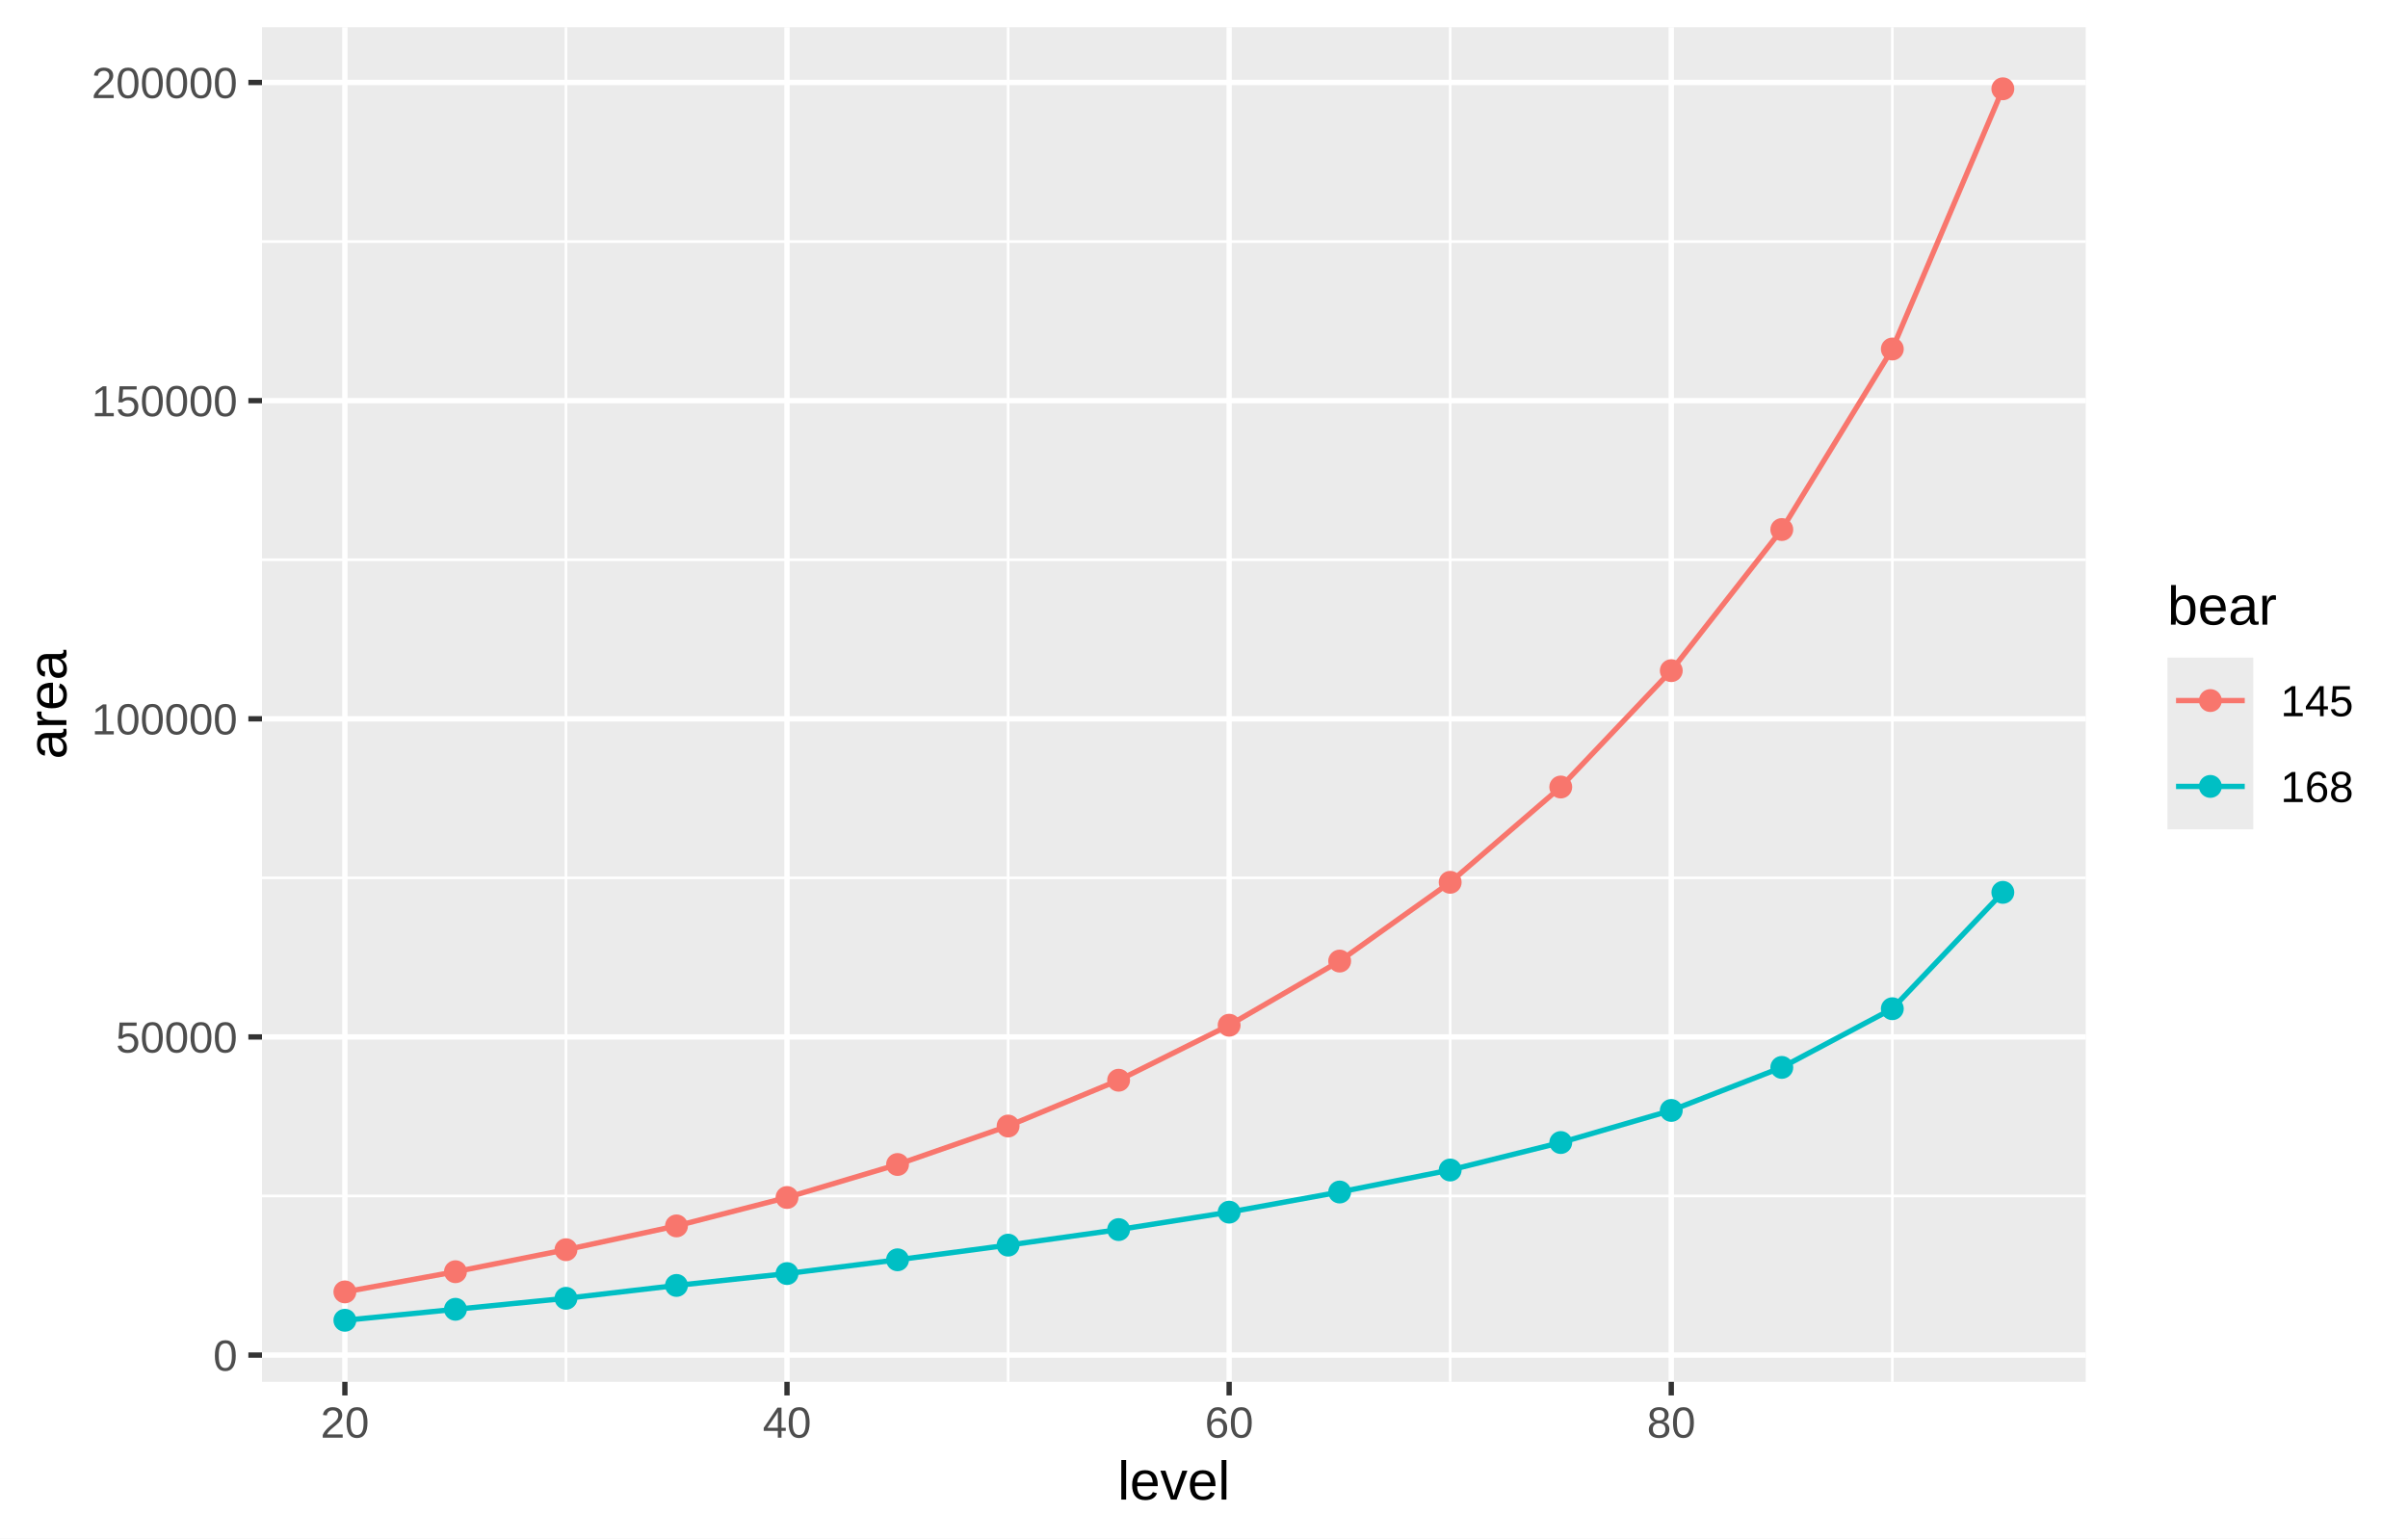
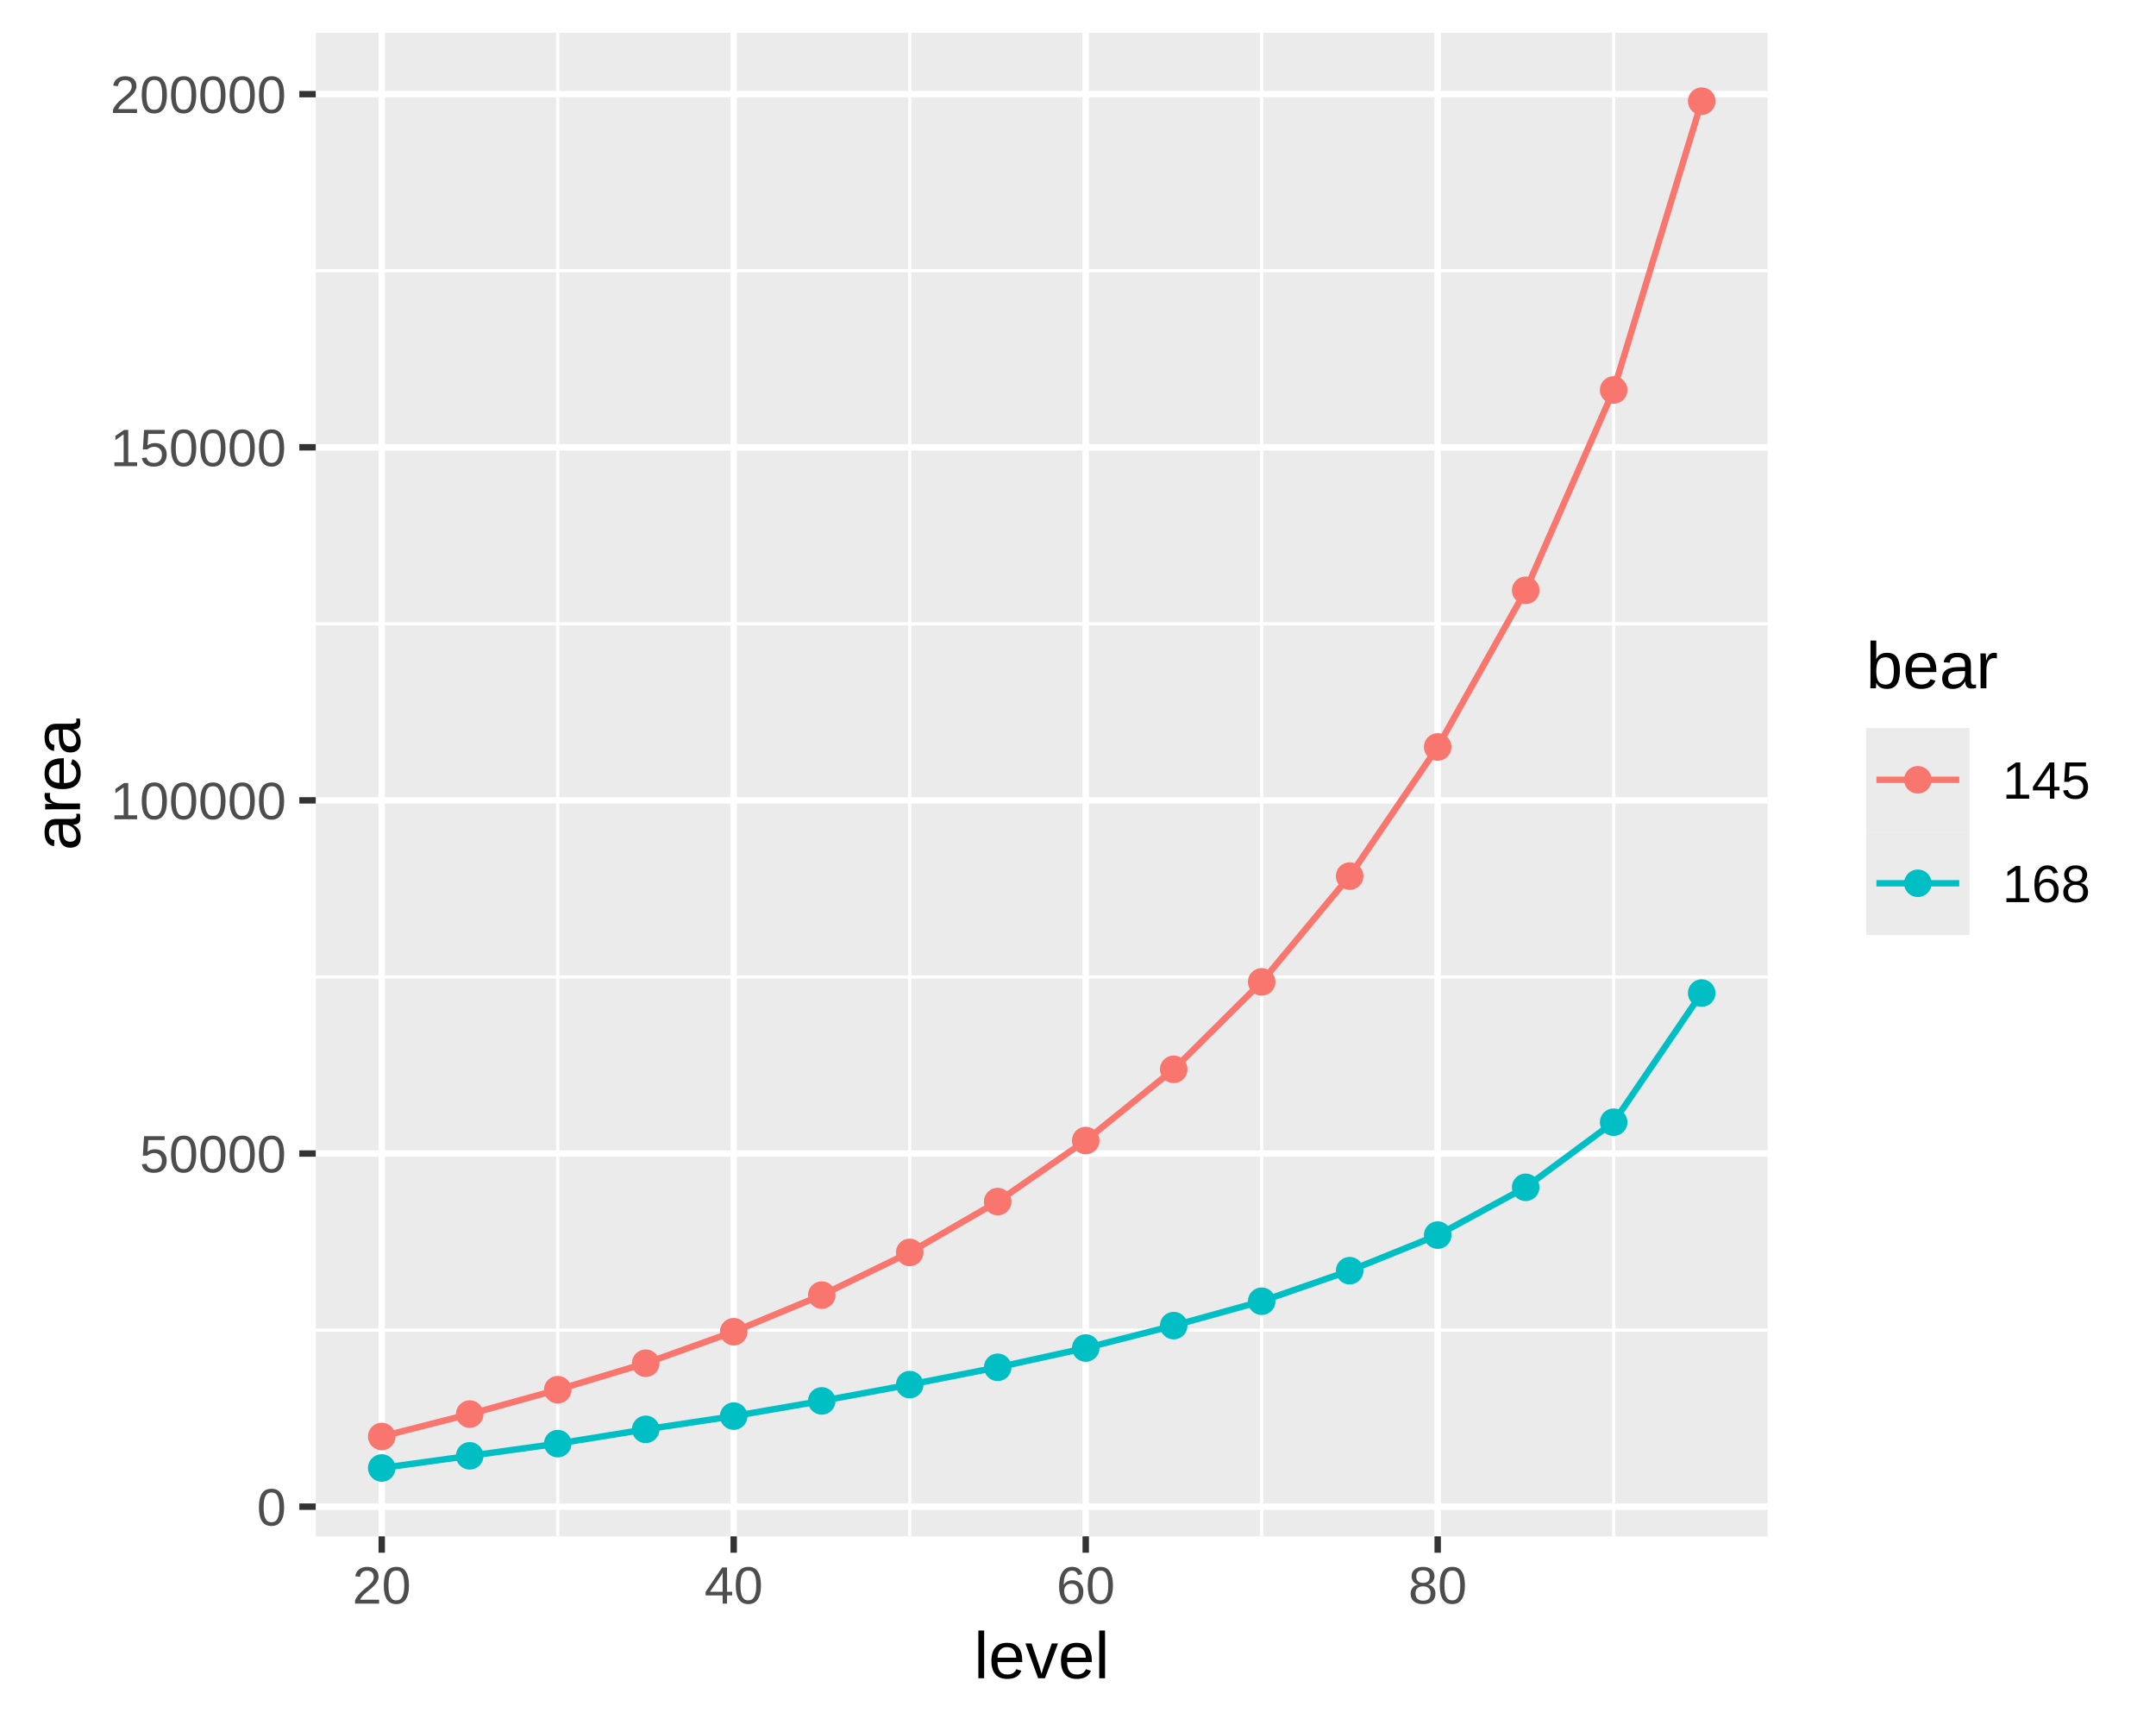
- <svg xmlns="http://www.w3.org/2000/svg" class="svglite" width="484.56pt" height="309.60pt" viewBox="0 0 484.56 309.60">
+ <svg xmlns="http://www.w3.org/2000/svg" class="svglite" width="360.00pt" height="288.00pt" viewBox="0 0 360.00 288.00">
  <defs>
    <style type="text/css">
    .svglite line, .svglite polyline, .svglite polygon, .svglite path, .svglite rect, .svglite circle {
      fill: none;
      stroke: #000000;
      stroke-linecap: round;
      stroke-linejoin: round;
      stroke-miterlimit: 10.00;
    }
    .svglite text {
      white-space: pre;
    }
  </style>
  </defs>
  <rect width="100%" height="100%" style="stroke: none; fill: #FFFFFF;" />
  <defs>
-     <clipPath id="cpMC4wMHw0ODQuNTZ8MC4wMHwzMDkuNjA=">
-       <rect x="0.00" y="0.00" width="484.56" height="309.60" />
+     <clipPath id="cpMC4wMHwzNjAuMDB8MC4wMHwyODguMDA=">
+       <rect x="0.00" y="0.00" width="360.00" height="288.00" />
    </clipPath>
  </defs>
-   <g clip-path="url(#cpMC4wMHw0ODQuNTZ8MC4wMHwzMDkuNjA=)">
-     <rect x="0.00" y="0.00" width="484.56" height="309.60" style="stroke-width: 1.07; stroke: #FFFFFF; fill: #FFFFFF;" />
+   <g clip-path="url(#cpMC4wMHwzNjAuMDB8MC4wMHwyODguMDA=)">
+     <rect x="0" y="0.00" width="360.00" height="288.00" style="stroke-width: 1.07; stroke: #FFFFFF; fill: #FFFFFF;" />
  </g>
  <defs>
-     <clipPath id="cpNTIuNzJ8NDE5LjcyfDUuNDh8Mjc4LjEw">
-       <rect x="52.72" y="5.48" width="366.99" height="272.62" />
+     <clipPath id="cpNTIuNzJ8Mjk1LjE2fDUuNDh8MjU2LjUw">
+       <rect x="52.72" y="5.48" width="242.43" height="251.02" />
    </clipPath>
  </defs>
-   <g clip-path="url(#cpNTIuNzJ8NDE5LjcyfDUuNDh8Mjc4LjEw)">
-     <rect x="52.72" y="5.48" width="366.99" height="272.62" style="stroke-width: 1.07; stroke: none; fill: #EBEBEB;" />
-     <polyline points="52.72,240.70 419.72,240.70 " style="stroke-width: 0.53; stroke: #FFFFFF; stroke-linecap: butt;" />
-     <polyline points="52.72,176.67 419.72,176.67 " style="stroke-width: 0.53; stroke: #FFFFFF; stroke-linecap: butt;" />
-     <polyline points="52.72,112.65 419.72,112.65 " style="stroke-width: 0.53; stroke: #FFFFFF; stroke-linecap: butt;" />
-     <polyline points="52.72,48.62 419.72,48.62 " style="stroke-width: 0.53; stroke: #FFFFFF; stroke-linecap: butt;" />
-     <polyline points="113.89,278.10 113.89,5.48 " style="stroke-width: 0.53; stroke: #FFFFFF; stroke-linecap: butt;" />
-     <polyline points="202.86,278.10 202.86,5.48 " style="stroke-width: 0.53; stroke: #FFFFFF; stroke-linecap: butt;" />
-     <polyline points="291.82,278.10 291.82,5.48 " style="stroke-width: 0.53; stroke: #FFFFFF; stroke-linecap: butt;" />
-     <polyline points="380.79,278.10 380.79,5.48 " style="stroke-width: 0.53; stroke: #FFFFFF; stroke-linecap: butt;" />
-     <polyline points="52.72,272.72 419.72,272.72 " style="stroke-width: 1.07; stroke: #FFFFFF; stroke-linecap: butt;" />
-     <polyline points="52.72,208.69 419.72,208.69 " style="stroke-width: 1.07; stroke: #FFFFFF; stroke-linecap: butt;" />
-     <polyline points="52.72,144.66 419.72,144.66 " style="stroke-width: 1.07; stroke: #FFFFFF; stroke-linecap: butt;" />
-     <polyline points="52.72,80.63 419.72,80.63 " style="stroke-width: 1.07; stroke: #FFFFFF; stroke-linecap: butt;" />
-     <polyline points="52.72,16.60 419.72,16.60 " style="stroke-width: 1.07; stroke: #FFFFFF; stroke-linecap: butt;" />
-     <polyline points="69.40,278.10 69.40,5.48 " style="stroke-width: 1.07; stroke: #FFFFFF; stroke-linecap: butt;" />
-     <polyline points="158.37,278.10 158.37,5.48 " style="stroke-width: 1.07; stroke: #FFFFFF; stroke-linecap: butt;" />
-     <polyline points="247.34,278.10 247.34,5.48 " style="stroke-width: 1.07; stroke: #FFFFFF; stroke-linecap: butt;" />
-     <polyline points="336.31,278.10 336.31,5.48 " style="stroke-width: 1.07; stroke: #FFFFFF; stroke-linecap: butt;" />
-     <polyline points="69.40,260.00 91.65,255.94 113.89,251.51 136.13,246.72 158.37,241.00 180.61,234.36 202.86,226.62 225.10,217.40 247.34,206.33 269.58,193.42 291.82,177.57 314.07,158.39 336.31,134.97 358.55,106.57 380.79,70.24 403.03,17.87 " style="stroke-width: 1.07; stroke: #F8766D; stroke-linecap: butt;" />
-     <polyline points="69.40,265.71 91.65,263.50 113.89,261.29 136.13,258.70 158.37,256.31 180.61,253.54 202.86,250.59 225.10,247.46 247.34,243.95 269.58,239.90 291.82,235.47 314.07,229.94 336.31,223.48 358.55,214.82 380.79,203.01 403.03,179.59 " style="stroke-width: 1.07; stroke: #00BFC4; stroke-linecap: butt;" />
-     <circle cx="69.40" cy="260.00" r="1.95" style="stroke-width: 0.71; stroke: #F8766D; fill: #F8766D;" />
-     <circle cx="91.65" cy="255.94" r="1.95" style="stroke-width: 0.71; stroke: #F8766D; fill: #F8766D;" />
-     <circle cx="113.89" cy="251.51" r="1.95" style="stroke-width: 0.71; stroke: #F8766D; fill: #F8766D;" />
-     <circle cx="136.13" cy="246.72" r="1.95" style="stroke-width: 0.71; stroke: #F8766D; fill: #F8766D;" />
-     <circle cx="158.37" cy="241.00" r="1.95" style="stroke-width: 0.71; stroke: #F8766D; fill: #F8766D;" />
-     <circle cx="180.61" cy="234.36" r="1.95" style="stroke-width: 0.71; stroke: #F8766D; fill: #F8766D;" />
-     <circle cx="202.86" cy="226.62" r="1.95" style="stroke-width: 0.71; stroke: #F8766D; fill: #F8766D;" />
-     <circle cx="225.10" cy="217.40" r="1.95" style="stroke-width: 0.71; stroke: #F8766D; fill: #F8766D;" />
-     <circle cx="247.34" cy="206.33" r="1.95" style="stroke-width: 0.71; stroke: #F8766D; fill: #F8766D;" />
-     <circle cx="269.58" cy="193.42" r="1.95" style="stroke-width: 0.71; stroke: #F8766D; fill: #F8766D;" />
-     <circle cx="291.82" cy="177.57" r="1.95" style="stroke-width: 0.71; stroke: #F8766D; fill: #F8766D;" />
-     <circle cx="314.07" cy="158.39" r="1.95" style="stroke-width: 0.71; stroke: #F8766D; fill: #F8766D;" />
-     <circle cx="336.31" cy="134.97" r="1.95" style="stroke-width: 0.71; stroke: #F8766D; fill: #F8766D;" />
-     <circle cx="358.55" cy="106.57" r="1.95" style="stroke-width: 0.71; stroke: #F8766D; fill: #F8766D;" />
-     <circle cx="380.79" cy="70.24" r="1.95" style="stroke-width: 0.71; stroke: #F8766D; fill: #F8766D;" />
-     <circle cx="403.03" cy="17.87" r="1.95" style="stroke-width: 0.71; stroke: #F8766D; fill: #F8766D;" />
-     <circle cx="69.40" cy="265.71" r="1.95" style="stroke-width: 0.71; stroke: #00BFC4; fill: #00BFC4;" />
-     <circle cx="91.65" cy="263.50" r="1.95" style="stroke-width: 0.71; stroke: #00BFC4; fill: #00BFC4;" />
-     <circle cx="113.89" cy="261.29" r="1.95" style="stroke-width: 0.71; stroke: #00BFC4; fill: #00BFC4;" />
-     <circle cx="136.13" cy="258.70" r="1.95" style="stroke-width: 0.71; stroke: #00BFC4; fill: #00BFC4;" />
-     <circle cx="158.37" cy="256.31" r="1.95" style="stroke-width: 0.71; stroke: #00BFC4; fill: #00BFC4;" />
-     <circle cx="180.61" cy="253.54" r="1.95" style="stroke-width: 0.71; stroke: #00BFC4; fill: #00BFC4;" />
-     <circle cx="202.86" cy="250.59" r="1.95" style="stroke-width: 0.71; stroke: #00BFC4; fill: #00BFC4;" />
-     <circle cx="225.10" cy="247.46" r="1.95" style="stroke-width: 0.71; stroke: #00BFC4; fill: #00BFC4;" />
-     <circle cx="247.34" cy="243.95" r="1.95" style="stroke-width: 0.71; stroke: #00BFC4; fill: #00BFC4;" />
-     <circle cx="269.58" cy="239.90" r="1.95" style="stroke-width: 0.71; stroke: #00BFC4; fill: #00BFC4;" />
-     <circle cx="291.82" cy="235.47" r="1.95" style="stroke-width: 0.71; stroke: #00BFC4; fill: #00BFC4;" />
-     <circle cx="314.07" cy="229.94" r="1.95" style="stroke-width: 0.71; stroke: #00BFC4; fill: #00BFC4;" />
-     <circle cx="336.31" cy="223.48" r="1.95" style="stroke-width: 0.71; stroke: #00BFC4; fill: #00BFC4;" />
-     <circle cx="358.55" cy="214.82" r="1.95" style="stroke-width: 0.71; stroke: #00BFC4; fill: #00BFC4;" />
-     <circle cx="380.79" cy="203.01" r="1.95" style="stroke-width: 0.71; stroke: #00BFC4; fill: #00BFC4;" />
-     <circle cx="403.03" cy="179.59" r="1.95" style="stroke-width: 0.71; stroke: #00BFC4; fill: #00BFC4;" />
+   <g clip-path="url(#cpNTIuNzJ8Mjk1LjE2fDUuNDh8MjU2LjUw)">
+     <rect x="52.72" y="5.48" width="242.43" height="251.02" style="stroke-width: 1.07; stroke: none; fill: #EBEBEB;" />
+     <polyline points="52.72,222.07 295.16,222.07 " style="stroke-width: 0.53; stroke: #FFFFFF; stroke-linecap: butt;" />
+     <polyline points="52.72,163.11 295.16,163.11 " style="stroke-width: 0.53; stroke: #FFFFFF; stroke-linecap: butt;" />
+     <polyline points="52.72,104.15 295.16,104.15 " style="stroke-width: 0.53; stroke: #FFFFFF; stroke-linecap: butt;" />
+     <polyline points="52.72,45.20 295.16,45.20 " style="stroke-width: 0.53; stroke: #FFFFFF; stroke-linecap: butt;" />
+     <polyline points="93.13,256.50 93.13,5.48 " style="stroke-width: 0.53; stroke: #FFFFFF; stroke-linecap: butt;" />
+     <polyline points="151.90,256.50 151.90,5.48 " style="stroke-width: 0.53; stroke: #FFFFFF; stroke-linecap: butt;" />
+     <polyline points="210.67,256.50 210.67,5.48 " style="stroke-width: 0.53; stroke: #FFFFFF; stroke-linecap: butt;" />
+     <polyline points="269.44,256.50 269.44,5.48 " style="stroke-width: 0.53; stroke: #FFFFFF; stroke-linecap: butt;" />
+     <polyline points="52.72,251.55 295.16,251.55 " style="stroke-width: 1.07; stroke: #FFFFFF; stroke-linecap: butt;" />
+     <polyline points="52.72,192.59 295.16,192.59 " style="stroke-width: 1.07; stroke: #FFFFFF; stroke-linecap: butt;" />
+     <polyline points="52.72,133.63 295.16,133.63 " style="stroke-width: 1.07; stroke: #FFFFFF; stroke-linecap: butt;" />
+     <polyline points="52.72,74.68 295.16,74.68 " style="stroke-width: 1.07; stroke: #FFFFFF; stroke-linecap: butt;" />
+     <polyline points="52.72,15.72 295.16,15.72 " style="stroke-width: 1.07; stroke: #FFFFFF; stroke-linecap: butt;" />
+     <polyline points="63.74,256.50 63.74,5.48 " style="stroke-width: 1.07; stroke: #FFFFFF; stroke-linecap: butt;" />
+     <polyline points="122.51,256.50 122.51,5.48 " style="stroke-width: 1.07; stroke: #FFFFFF; stroke-linecap: butt;" />
+     <polyline points="181.29,256.50 181.29,5.48 " style="stroke-width: 1.07; stroke: #FFFFFF; stroke-linecap: butt;" />
+     <polyline points="240.06,256.50 240.06,5.48 " style="stroke-width: 1.07; stroke: #FFFFFF; stroke-linecap: butt;" />
+     <polyline points="63.74,239.83 78.43,236.09 93.13,232.02 107.82,227.60 122.51,222.34 137.21,216.23 151.90,209.10 166.59,200.61 181.29,190.42 195.98,178.53 210.67,163.93 225.36,146.27 240.06,124.71 254.75,98.56 269.44,65.11 284.14,16.89 " style="stroke-width: 1.07; stroke: #F8766D; stroke-linecap: butt;" />
+     <polyline points="63.74,245.09 78.43,243.06 93.13,241.02 107.82,238.64 122.51,236.43 137.21,233.89 151.90,231.17 166.59,228.28 181.29,225.06 195.98,221.32 210.67,217.25 225.36,212.15 240.06,206.21 254.75,198.23 269.44,187.36 284.14,165.80 " style="stroke-width: 1.07; stroke: #00BFC4; stroke-linecap: butt;" />
+     <circle cx="63.74" cy="239.83" r="1.95" style="stroke-width: 0.71; stroke: #F8766D; fill: #F8766D;" />
+     <circle cx="78.43" cy="236.09" r="1.95" style="stroke-width: 0.71; stroke: #F8766D; fill: #F8766D;" />
+     <circle cx="93.13" cy="232.02" r="1.95" style="stroke-width: 0.71; stroke: #F8766D; fill: #F8766D;" />
+     <circle cx="107.82" cy="227.60" r="1.95" style="stroke-width: 0.71; stroke: #F8766D; fill: #F8766D;" />
+     <circle cx="122.51" cy="222.34" r="1.95" style="stroke-width: 0.71; stroke: #F8766D; fill: #F8766D;" />
+     <circle cx="137.21" cy="216.23" r="1.95" style="stroke-width: 0.71; stroke: #F8766D; fill: #F8766D;" />
+     <circle cx="151.90" cy="209.10" r="1.95" style="stroke-width: 0.71; stroke: #F8766D; fill: #F8766D;" />
+     <circle cx="166.59" cy="200.61" r="1.95" style="stroke-width: 0.71; stroke: #F8766D; fill: #F8766D;" />
+     <circle cx="181.29" cy="190.42" r="1.95" style="stroke-width: 0.71; stroke: #F8766D; fill: #F8766D;" />
+     <circle cx="195.98" cy="178.53" r="1.95" style="stroke-width: 0.71; stroke: #F8766D; fill: #F8766D;" />
+     <circle cx="210.67" cy="163.93" r="1.95" style="stroke-width: 0.71; stroke: #F8766D; fill: #F8766D;" />
+     <circle cx="225.36" cy="146.27" r="1.95" style="stroke-width: 0.71; stroke: #F8766D; fill: #F8766D;" />
+     <circle cx="240.06" cy="124.71" r="1.95" style="stroke-width: 0.71; stroke: #F8766D; fill: #F8766D;" />
+     <circle cx="254.75" cy="98.56" r="1.95" style="stroke-width: 0.71; stroke: #F8766D; fill: #F8766D;" />
+     <circle cx="269.44" cy="65.11" r="1.95" style="stroke-width: 0.71; stroke: #F8766D; fill: #F8766D;" />
+     <circle cx="284.14" cy="16.89" r="1.95" style="stroke-width: 0.71; stroke: #F8766D; fill: #F8766D;" />
+     <circle cx="63.74" cy="245.09" r="1.95" style="stroke-width: 0.71; stroke: #00BFC4; fill: #00BFC4;" />
+     <circle cx="78.43" cy="243.06" r="1.95" style="stroke-width: 0.71; stroke: #00BFC4; fill: #00BFC4;" />
+     <circle cx="93.13" cy="241.02" r="1.95" style="stroke-width: 0.71; stroke: #00BFC4; fill: #00BFC4;" />
+     <circle cx="107.82" cy="238.64" r="1.95" style="stroke-width: 0.71; stroke: #00BFC4; fill: #00BFC4;" />
+     <circle cx="122.51" cy="236.43" r="1.95" style="stroke-width: 0.71; stroke: #00BFC4; fill: #00BFC4;" />
+     <circle cx="137.21" cy="233.89" r="1.95" style="stroke-width: 0.71; stroke: #00BFC4; fill: #00BFC4;" />
+     <circle cx="151.90" cy="231.17" r="1.95" style="stroke-width: 0.71; stroke: #00BFC4; fill: #00BFC4;" />
+     <circle cx="166.59" cy="228.28" r="1.95" style="stroke-width: 0.71; stroke: #00BFC4; fill: #00BFC4;" />
+     <circle cx="181.29" cy="225.06" r="1.95" style="stroke-width: 0.71; stroke: #00BFC4; fill: #00BFC4;" />
+     <circle cx="195.98" cy="221.32" r="1.95" style="stroke-width: 0.71; stroke: #00BFC4; fill: #00BFC4;" />
+     <circle cx="210.67" cy="217.25" r="1.95" style="stroke-width: 0.71; stroke: #00BFC4; fill: #00BFC4;" />
+     <circle cx="225.36" cy="212.15" r="1.95" style="stroke-width: 0.71; stroke: #00BFC4; fill: #00BFC4;" />
+     <circle cx="240.06" cy="206.21" r="1.95" style="stroke-width: 0.71; stroke: #00BFC4; fill: #00BFC4;" />
+     <circle cx="254.75" cy="198.23" r="1.95" style="stroke-width: 0.71; stroke: #00BFC4; fill: #00BFC4;" />
+     <circle cx="269.44" cy="187.36" r="1.95" style="stroke-width: 0.71; stroke: #00BFC4; fill: #00BFC4;" />
+     <circle cx="284.14" cy="165.80" r="1.95" style="stroke-width: 0.71; stroke: #00BFC4; fill: #00BFC4;" />
  </g>
-   <g clip-path="url(#cpMC4wMHw0ODQuNTZ8MC4wMHwzMDkuNjA=)">
-     <text x="47.79" y="275.87" text-anchor="end" style="font-size: 8.80px;fill: #4D4D4D; font-family: &quot;Arial&quot;;" textLength="4.90px" lengthAdjust="spacingAndGlyphs">0</text>
-     <text x="47.79" y="211.84" text-anchor="end" style="font-size: 8.80px;fill: #4D4D4D; font-family: &quot;Arial&quot;;" textLength="24.48px" lengthAdjust="spacingAndGlyphs">50000</text>
-     <text x="47.79" y="147.81" text-anchor="end" style="font-size: 8.80px;fill: #4D4D4D; font-family: &quot;Arial&quot;;" textLength="29.38px" lengthAdjust="spacingAndGlyphs">100000</text>
-     <text x="47.79" y="83.78" text-anchor="end" style="font-size: 8.80px;fill: #4D4D4D; font-family: &quot;Arial&quot;;" textLength="29.38px" lengthAdjust="spacingAndGlyphs">150000</text>
-     <text x="47.79" y="19.75" text-anchor="end" style="font-size: 8.80px;fill: #4D4D4D; font-family: &quot;Arial&quot;;" textLength="29.38px" lengthAdjust="spacingAndGlyphs">200000</text>
-     <polyline points="49.98,272.72 52.72,272.72 " style="stroke-width: 1.07; stroke: #333333; stroke-linecap: butt;" />
-     <polyline points="49.98,208.69 52.72,208.69 " style="stroke-width: 1.07; stroke: #333333; stroke-linecap: butt;" />
-     <polyline points="49.98,144.66 52.72,144.66 " style="stroke-width: 1.07; stroke: #333333; stroke-linecap: butt;" />
-     <polyline points="49.98,80.63 52.72,80.63 " style="stroke-width: 1.07; stroke: #333333; stroke-linecap: butt;" />
-     <polyline points="49.98,16.60 52.72,16.60 " style="stroke-width: 1.07; stroke: #333333; stroke-linecap: butt;" />
-     <polyline points="69.40,280.84 69.40,278.10 " style="stroke-width: 1.07; stroke: #333333; stroke-linecap: butt;" />
-     <polyline points="158.37,280.84 158.37,278.10 " style="stroke-width: 1.07; stroke: #333333; stroke-linecap: butt;" />
-     <polyline points="247.34,280.84 247.34,278.10 " style="stroke-width: 1.07; stroke: #333333; stroke-linecap: butt;" />
-     <polyline points="336.31,280.84 336.31,278.10 " style="stroke-width: 1.07; stroke: #333333; stroke-linecap: butt;" />
-     <text x="69.40" y="289.34" text-anchor="middle" style="font-size: 8.80px;fill: #4D4D4D; font-family: &quot;Arial&quot;;" textLength="9.79px" lengthAdjust="spacingAndGlyphs">20</text>
-     <text x="158.37" y="289.34" text-anchor="middle" style="font-size: 8.80px;fill: #4D4D4D; font-family: &quot;Arial&quot;;" textLength="9.79px" lengthAdjust="spacingAndGlyphs">40</text>
-     <text x="247.34" y="289.34" text-anchor="middle" style="font-size: 8.80px;fill: #4D4D4D; font-family: &quot;Arial&quot;;" textLength="9.79px" lengthAdjust="spacingAndGlyphs">60</text>
-     <text x="336.31" y="289.34" text-anchor="middle" style="font-size: 8.80px;fill: #4D4D4D; font-family: &quot;Arial&quot;;" textLength="9.79px" lengthAdjust="spacingAndGlyphs">80</text>
-     <text x="236.22" y="301.80" text-anchor="middle" style="font-size: 11.00px; font-family: &quot;Arial&quot;;" textLength="22.62px" lengthAdjust="spacingAndGlyphs">level</text>
-     <text transform="translate(13.36,141.79) rotate(-90)" text-anchor="middle" style="font-size: 11.00px; font-family: &quot;Arial&quot;;" textLength="22.02px" lengthAdjust="spacingAndGlyphs">area</text>
-     <rect x="430.67" y="111.19" width="48.41" height="61.19" style="stroke-width: 1.07; stroke: none; fill: #FFFFFF;" />
-     <text x="436.15" y="125.71" style="font-size: 11.00px; font-family: &quot;Arial&quot;;" textLength="22.02px" lengthAdjust="spacingAndGlyphs">bear</text>
-     <rect x="436.15" y="132.35" width="17.28" height="17.28" style="stroke-width: 1.07; stroke: none; fill: #EBEBEB;" />
-     <line x1="437.88" y1="140.99" x2="451.71" y2="140.99" style="stroke-width: 1.07; stroke: #F8766D; stroke-linecap: butt;" />
-     <circle cx="444.79" cy="140.99" r="1.95" style="stroke-width: 0.71; stroke: #F8766D; fill: #F8766D;" />
-     <rect x="436.15" y="149.63" width="17.28" height="17.28" style="stroke-width: 1.07; stroke: none; fill: #EBEBEB;" />
-     <line x1="437.88" y1="158.27" x2="451.71" y2="158.27" style="stroke-width: 1.07; stroke: #00BFC4; stroke-linecap: butt;" />
-     <circle cx="444.79" cy="158.27" r="1.95" style="stroke-width: 0.71; stroke: #00BFC4; fill: #00BFC4;" />
-     <text x="458.91" y="144.14" style="font-size: 8.80px; font-family: &quot;Arial&quot;;" textLength="14.69px" lengthAdjust="spacingAndGlyphs">145</text>
-     <text x="458.91" y="161.42" style="font-size: 8.80px; font-family: &quot;Arial&quot;;" textLength="14.69px" lengthAdjust="spacingAndGlyphs">168</text>
+   <g clip-path="url(#cpMC4wMHwzNjAuMDB8MC4wMHwyODguMDA=)">
+     <text x="47.79" y="254.70" text-anchor="end" style="font-size: 8.80px;fill: #4D4D4D; font-family: &quot;Arial&quot;;" textLength="4.90px" lengthAdjust="spacingAndGlyphs">0</text>
+     <text x="47.79" y="195.74" text-anchor="end" style="font-size: 8.80px;fill: #4D4D4D; font-family: &quot;Arial&quot;;" textLength="24.48px" lengthAdjust="spacingAndGlyphs">50000</text>
+     <text x="47.79" y="136.78" text-anchor="end" style="font-size: 8.80px;fill: #4D4D4D; font-family: &quot;Arial&quot;;" textLength="29.38px" lengthAdjust="spacingAndGlyphs">100000</text>
+     <text x="47.79" y="77.83" text-anchor="end" style="font-size: 8.80px;fill: #4D4D4D; font-family: &quot;Arial&quot;;" textLength="29.38px" lengthAdjust="spacingAndGlyphs">150000</text>
+     <text x="47.79" y="18.87" text-anchor="end" style="font-size: 8.80px;fill: #4D4D4D; font-family: &quot;Arial&quot;;" textLength="29.38px" lengthAdjust="spacingAndGlyphs">200000</text>
+     <polyline points="49.98,251.55 52.72,251.55 " style="stroke-width: 1.07; stroke: #333333; stroke-linecap: butt;" />
+     <polyline points="49.98,192.59 52.72,192.59 " style="stroke-width: 1.07; stroke: #333333; stroke-linecap: butt;" />
+     <polyline points="49.98,133.63 52.72,133.63 " style="stroke-width: 1.07; stroke: #333333; stroke-linecap: butt;" />
+     <polyline points="49.98,74.68 52.72,74.68 " style="stroke-width: 1.07; stroke: #333333; stroke-linecap: butt;" />
+     <polyline points="49.98,15.72 52.72,15.72 " style="stroke-width: 1.07; stroke: #333333; stroke-linecap: butt;" />
+     <polyline points="63.74,259.24 63.74,256.50 " style="stroke-width: 1.07; stroke: #333333; stroke-linecap: butt;" />
+     <polyline points="122.51,259.24 122.51,256.50 " style="stroke-width: 1.07; stroke: #333333; stroke-linecap: butt;" />
+     <polyline points="181.29,259.24 181.29,256.50 " style="stroke-width: 1.07; stroke: #333333; stroke-linecap: butt;" />
+     <polyline points="240.06,259.24 240.06,256.50 " style="stroke-width: 1.07; stroke: #333333; stroke-linecap: butt;" />
+     <text x="63.74" y="267.74" text-anchor="middle" style="font-size: 8.80px;fill: #4D4D4D; font-family: &quot;Arial&quot;;" textLength="9.79px" lengthAdjust="spacingAndGlyphs">20</text>
+     <text x="122.51" y="267.74" text-anchor="middle" style="font-size: 8.80px;fill: #4D4D4D; font-family: &quot;Arial&quot;;" textLength="9.79px" lengthAdjust="spacingAndGlyphs">40</text>
+     <text x="181.29" y="267.74" text-anchor="middle" style="font-size: 8.80px;fill: #4D4D4D; font-family: &quot;Arial&quot;;" textLength="9.79px" lengthAdjust="spacingAndGlyphs">60</text>
+     <text x="240.06" y="267.74" text-anchor="middle" style="font-size: 8.80px;fill: #4D4D4D; font-family: &quot;Arial&quot;;" textLength="9.79px" lengthAdjust="spacingAndGlyphs">80</text>
+     <text x="173.94" y="280.20" text-anchor="middle" style="font-size: 11.00px; font-family: &quot;Arial&quot;;" textLength="22.62px" lengthAdjust="spacingAndGlyphs">level</text>
+     <text transform="translate(13.36,130.99) rotate(-90)" text-anchor="middle" style="font-size: 11.00px; font-family: &quot;Arial&quot;;" textLength="22.02px" lengthAdjust="spacingAndGlyphs">area</text>
+     <rect x="306.11" y="100.39" width="48.41" height="61.19" style="stroke-width: 1.07; stroke: none; fill: #FFFFFF;" />
+     <text x="311.59" y="114.91" style="font-size: 11.00px; font-family: &quot;Arial&quot;;" textLength="22.02px" lengthAdjust="spacingAndGlyphs">bear</text>
+     <rect x="311.59" y="121.55" width="17.28" height="17.28" style="stroke-width: 1.07; stroke: none; fill: #EBEBEB;" />
+     <line x1="313.32" y1="130.19" x2="327.15" y2="130.19" style="stroke-width: 1.07; stroke: #F8766D; stroke-linecap: butt;" />
+     <circle cx="320.23" cy="130.19" r="1.95" style="stroke-width: 0.71; stroke: #F8766D; fill: #F8766D;" />
+     <rect x="311.59" y="138.83" width="17.28" height="17.28" style="stroke-width: 1.07; stroke: none; fill: #EBEBEB;" />
+     <line x1="313.32" y1="147.47" x2="327.15" y2="147.47" style="stroke-width: 1.07; stroke: #00BFC4; stroke-linecap: butt;" />
+     <circle cx="320.23" cy="147.47" r="1.95" style="stroke-width: 0.71; stroke: #00BFC4; fill: #00BFC4;" />
+     <text x="334.35" y="133.34" style="font-size: 8.80px; font-family: &quot;Arial&quot;;" textLength="14.69px" lengthAdjust="spacingAndGlyphs">145</text>
+     <text x="334.35" y="150.62" style="font-size: 8.80px; font-family: &quot;Arial&quot;;" textLength="14.69px" lengthAdjust="spacingAndGlyphs">168</text>
  </g>
</svg>
